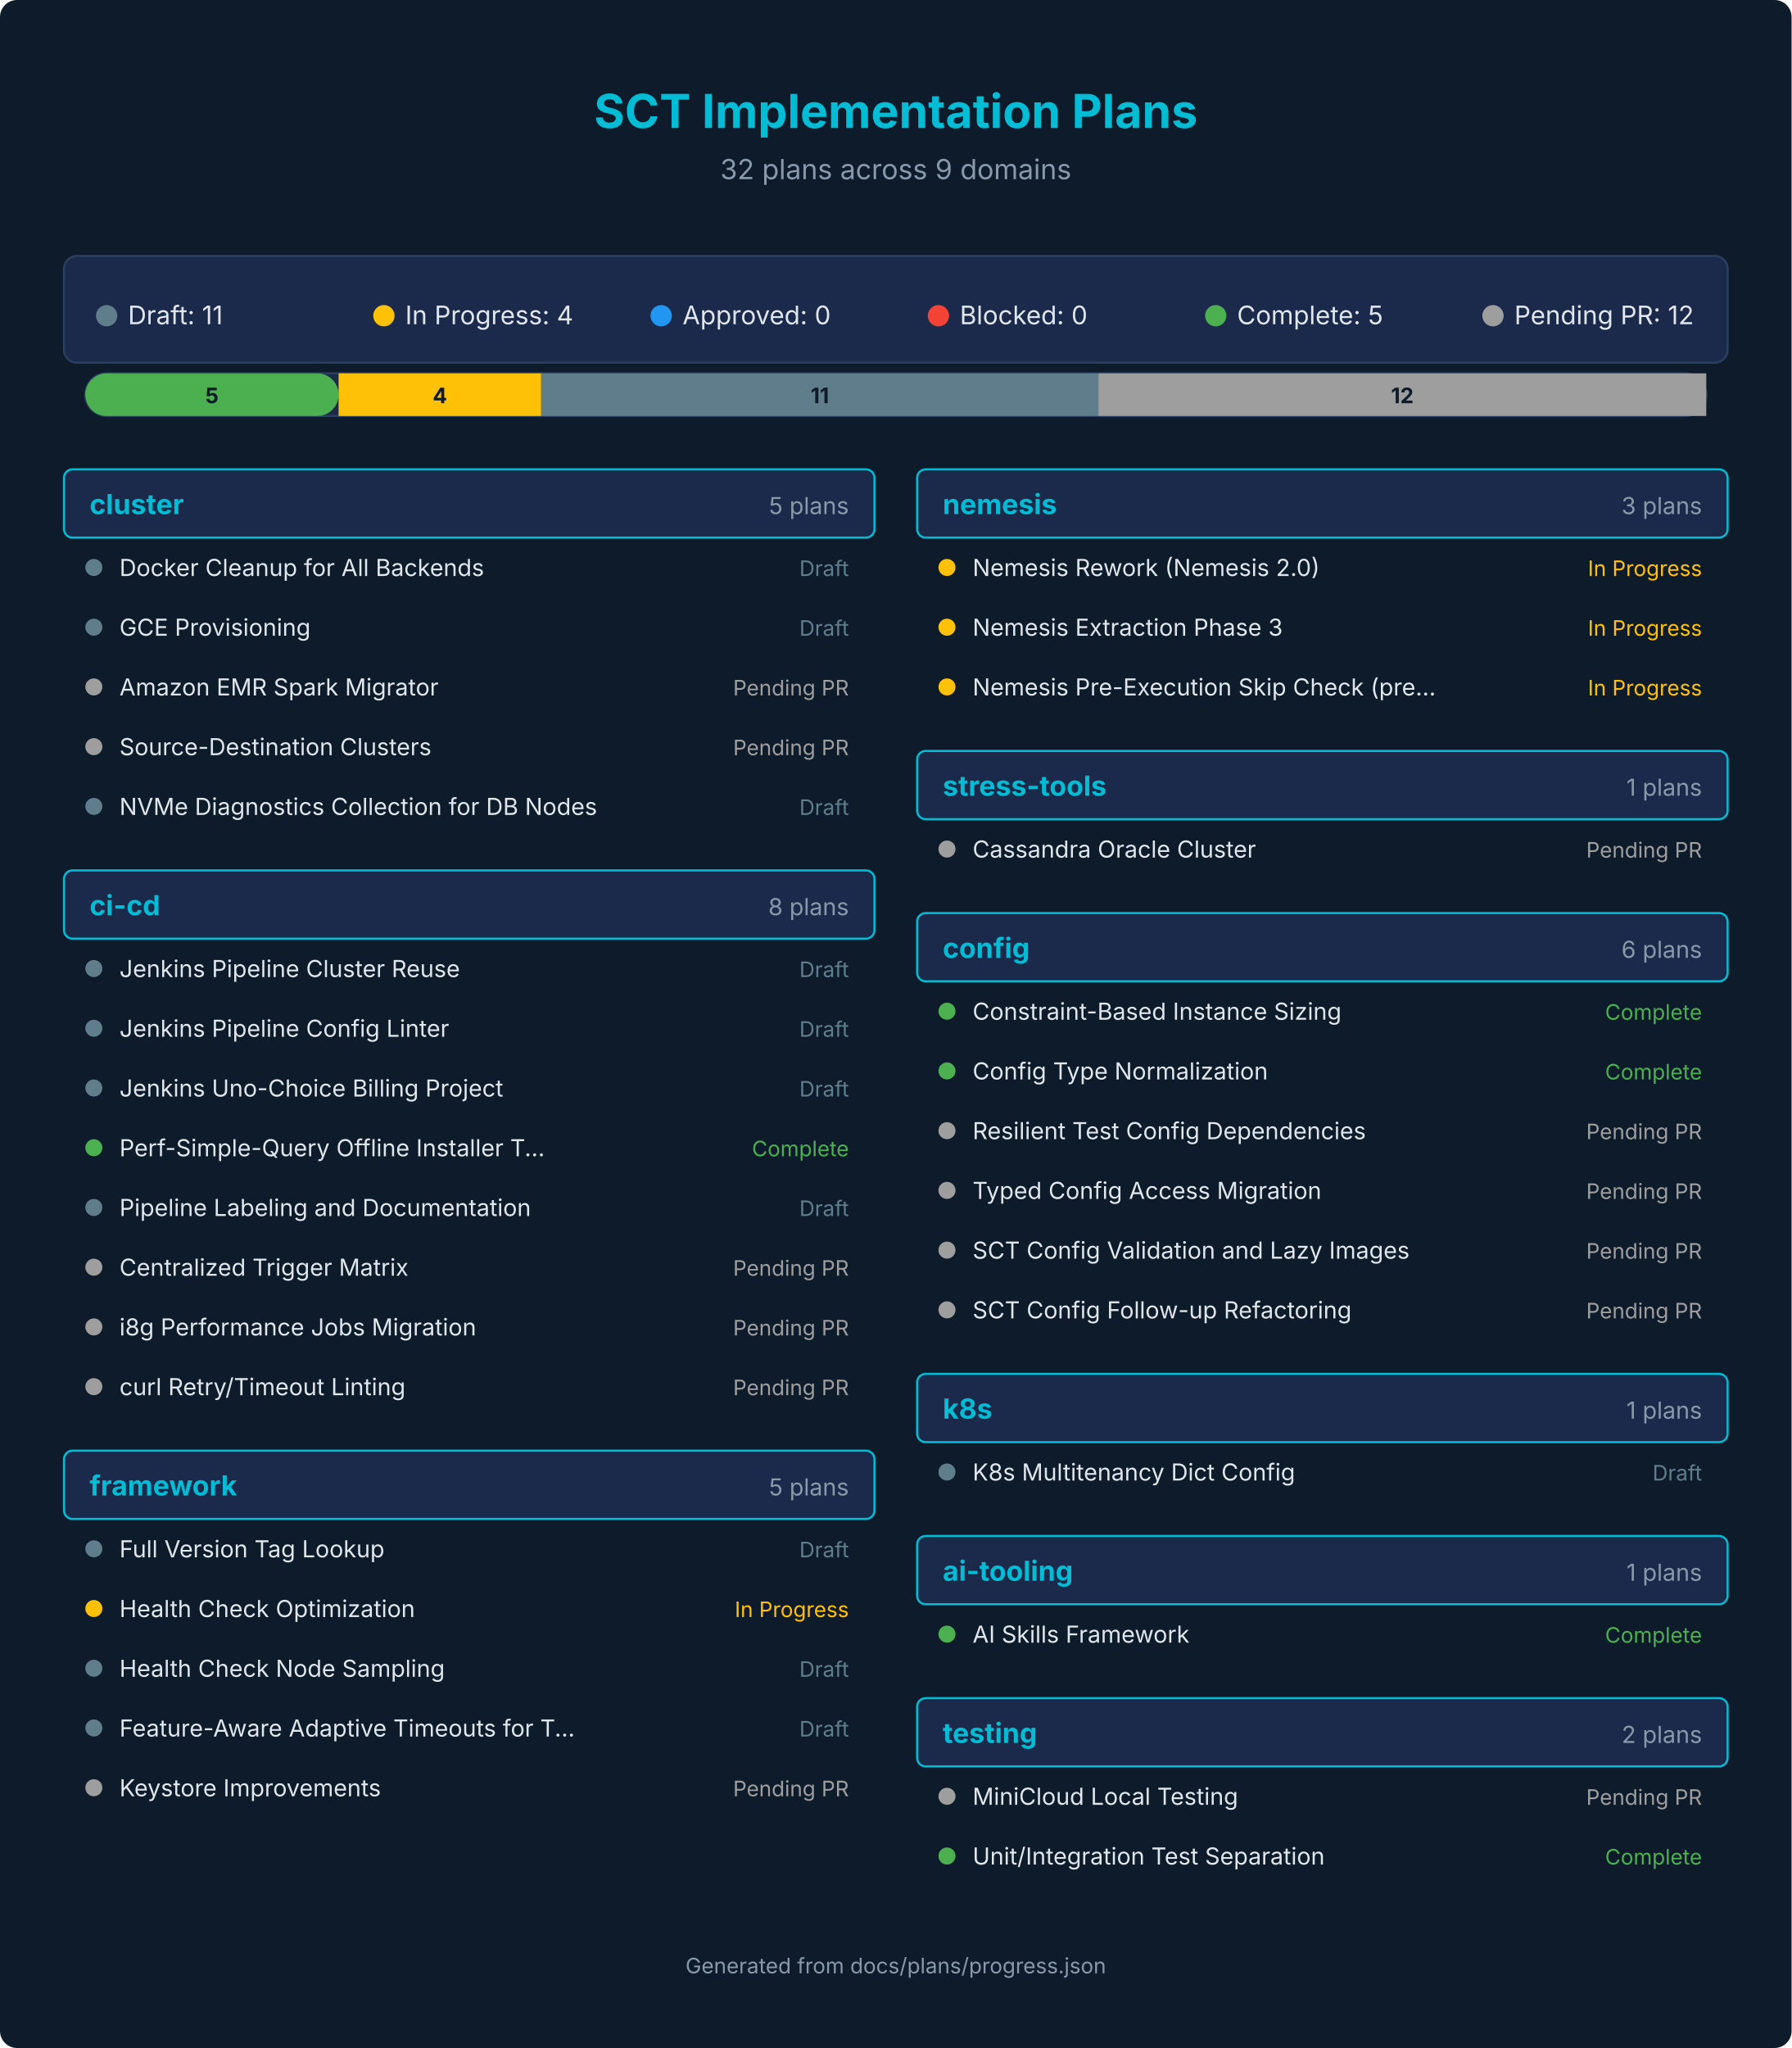
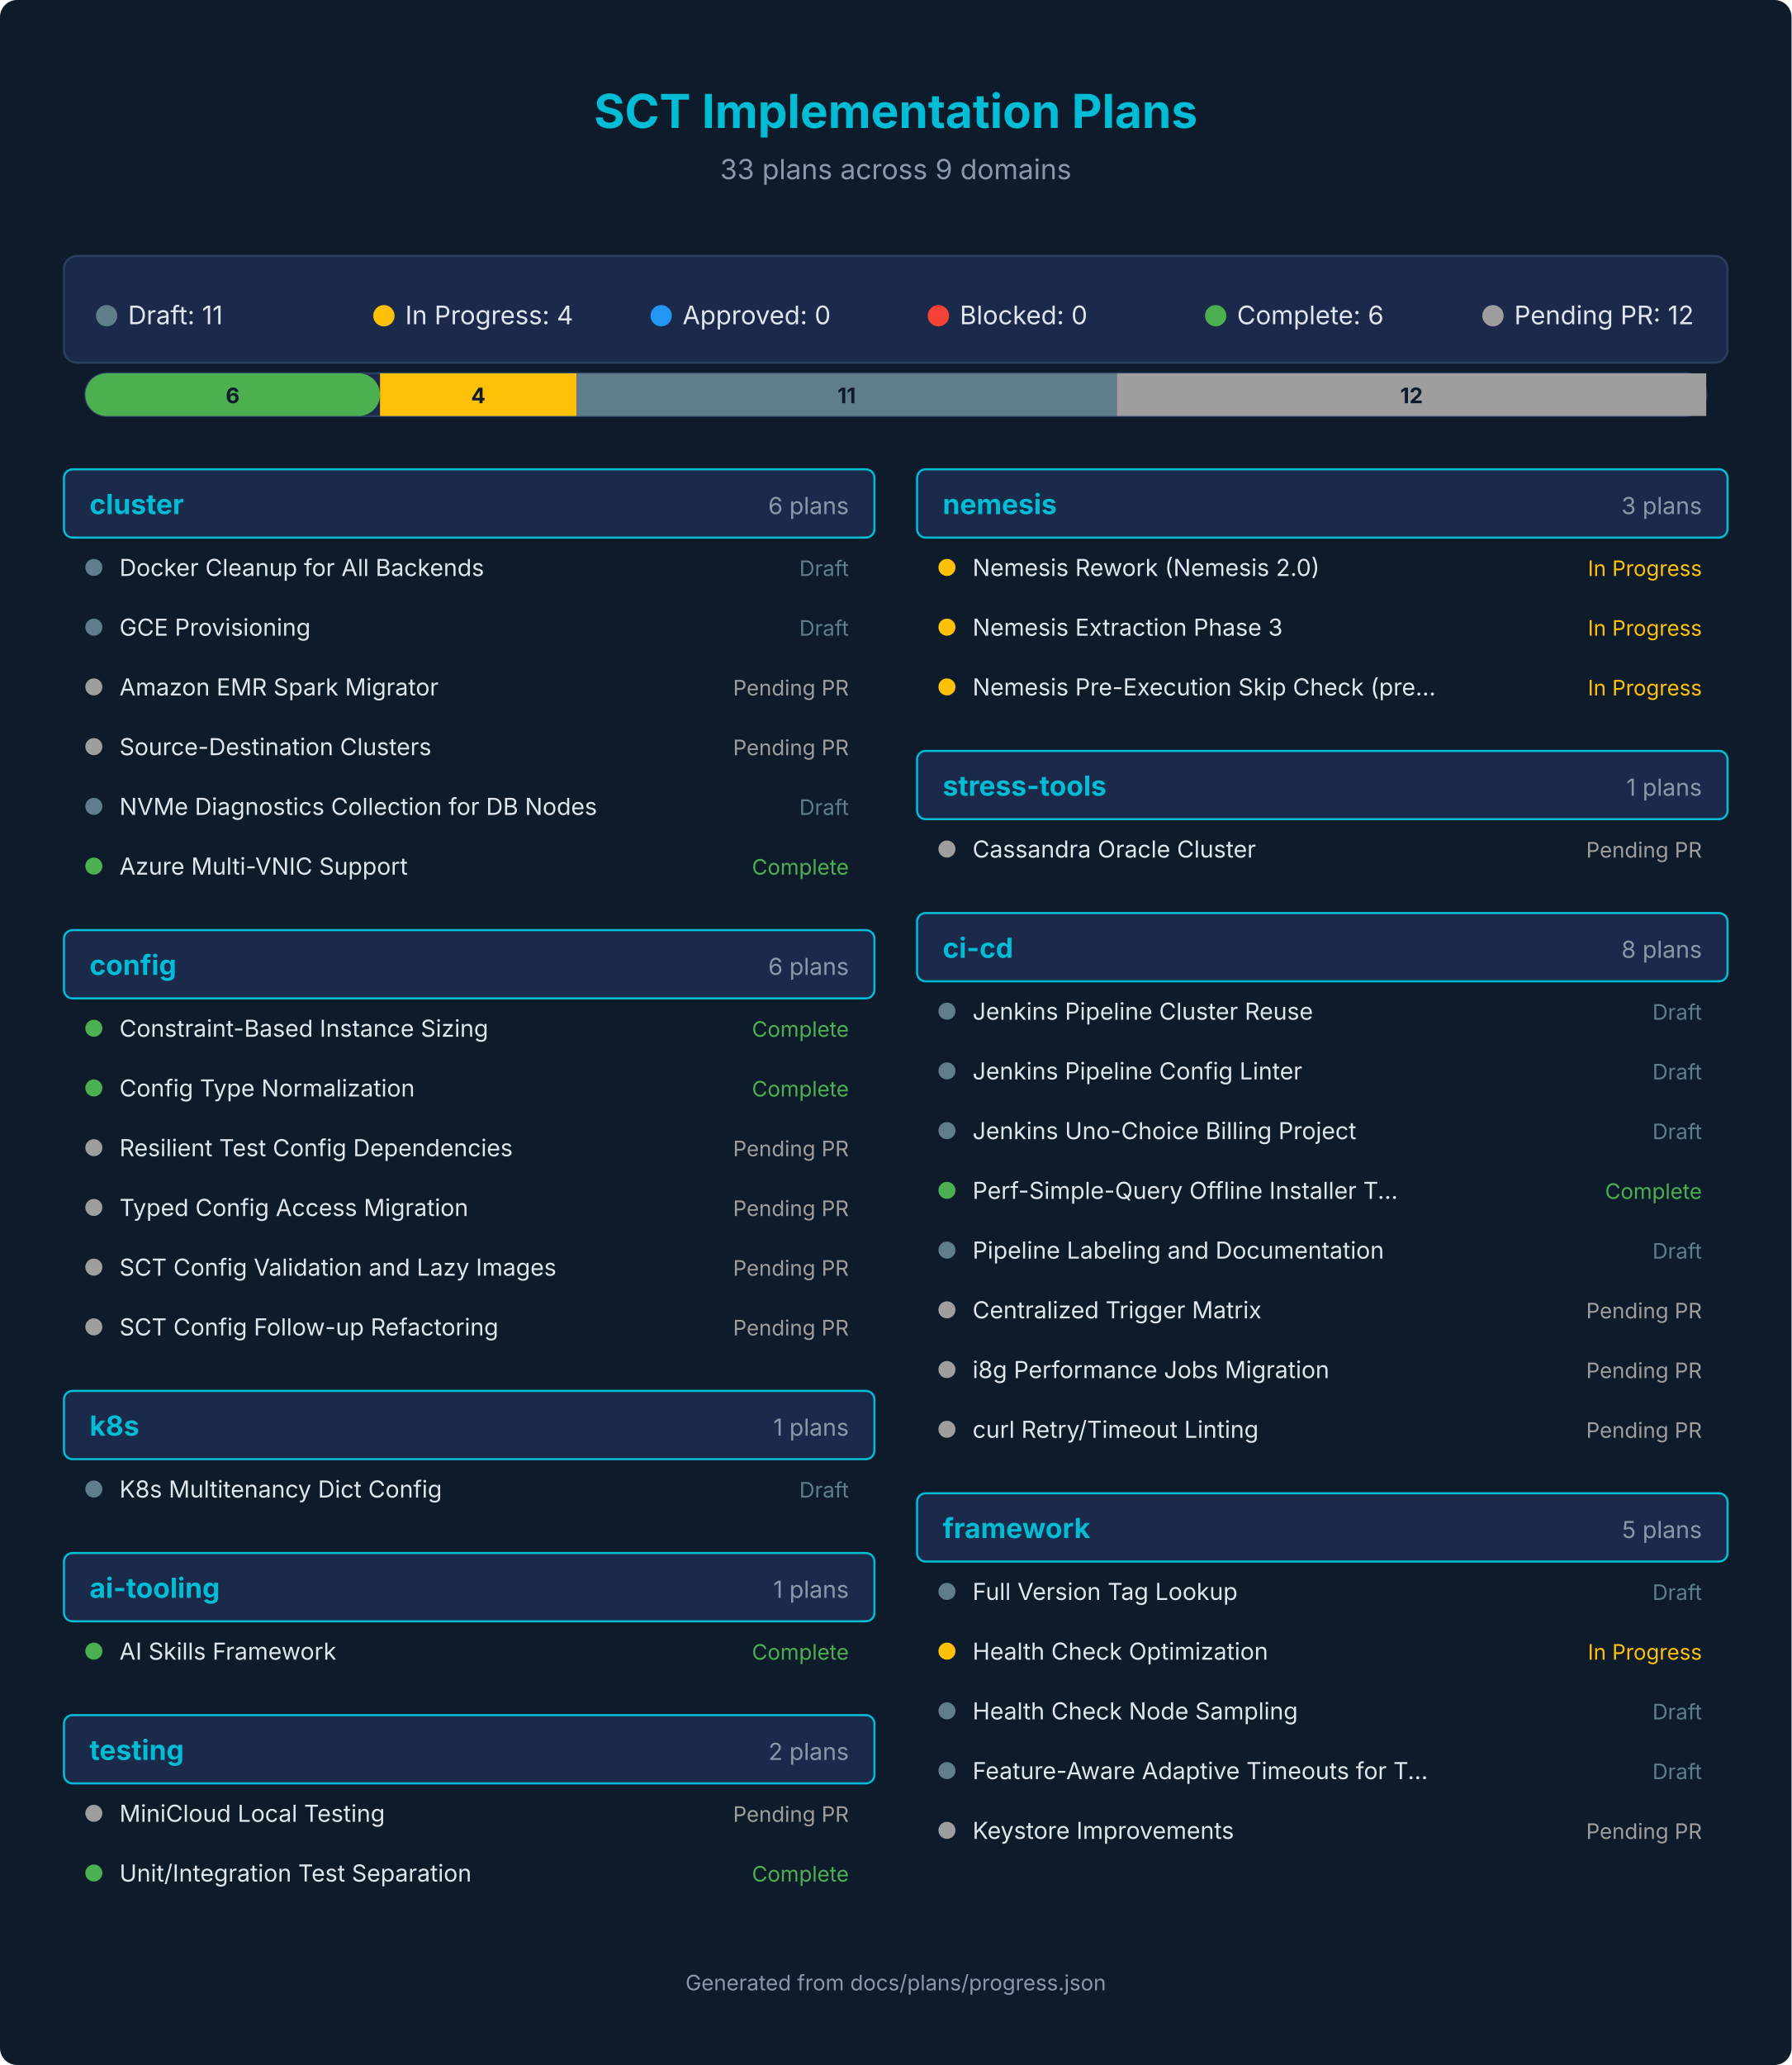
- <svg xmlns="http://www.w3.org/2000/svg" width="840" height="960" viewBox="0 0 840 960">
-   <rect width="840" height="960" fill="#0D1B2A" rx="8" />
+ <svg xmlns="http://www.w3.org/2000/svg" width="840" height="968" viewBox="0 0 840 968">
+   <rect width="840" height="968" fill="#0D1B2A" rx="8" />
  <text x="420" y="60" text-anchor="middle" font-family="system-ui, -apple-system, sans-serif" font-size="22" font-weight="bold" fill="#00BCD4">SCT Implementation Plans</text>
-   <text x="420" y="84" text-anchor="middle" font-family="system-ui, -apple-system, sans-serif" font-size="13" fill="#8899AA">32 plans across 9 domains</text>
+   <text x="420" y="84" text-anchor="middle" font-family="system-ui, -apple-system, sans-serif" font-size="13" fill="#8899AA">33 plans across 9 domains</text>
  <rect x="30" y="120" width="780" height="50" rx="6" fill="#1B2A4A" stroke="#2A3F5F" stroke-width="1" />
  <circle cx="50" cy="148" r="5" fill="#607D8B" />
  <text x="60" y="152" font-family="system-ui, -apple-system, sans-serif" font-size="12" fill="#E0E6ED">Draft: 11</text>
  <circle cx="180" cy="148" r="5" fill="#FFC107" />
  <text x="190" y="152" font-family="system-ui, -apple-system, sans-serif" font-size="12" fill="#E0E6ED">In Progress: 4</text>
  <circle cx="310" cy="148" r="5" fill="#2196F3" />
  <text x="320" y="152" font-family="system-ui, -apple-system, sans-serif" font-size="12" fill="#E0E6ED">Approved: 0</text>
  <circle cx="440" cy="148" r="5" fill="#F44336" />
  <text x="450" y="152" font-family="system-ui, -apple-system, sans-serif" font-size="12" fill="#E0E6ED">Blocked: 0</text>
  <circle cx="570" cy="148" r="5" fill="#4CAF50" />
-   <text x="580" y="152" font-family="system-ui, -apple-system, sans-serif" font-size="12" fill="#E0E6ED">Complete: 5</text>
+   <text x="580" y="152" font-family="system-ui, -apple-system, sans-serif" font-size="12" fill="#E0E6ED">Complete: 6</text>
  <circle cx="700" cy="148" r="5" fill="#9E9E9E" />
  <text x="710" y="152" font-family="system-ui, -apple-system, sans-serif" font-size="12" fill="#E0E6ED">Pending PR: 12</text>
  <rect x="40" y="175" width="760" height="20" rx="10" fill="#1B2A4A" stroke="#2A3F5F" stroke-width="1" />
-   <rect x="40" y="175" width="118.75" height="20" rx="10" fill="#4CAF50" />
-   <text x="99.375" y="189" text-anchor="middle" font-family="system-ui, -apple-system, sans-serif" font-size="10" font-weight="bold" fill="#0D1B2A">5</text>
-   <rect x="158.75" y="175" width="95.0" height="20" rx="0" fill="#FFC107" />
-   <text x="206.25" y="189" text-anchor="middle" font-family="system-ui, -apple-system, sans-serif" font-size="10" font-weight="bold" fill="#0D1B2A">4</text>
-   <rect x="253.75" y="175" width="261.25" height="20" rx="0" fill="#607D8B" />
-   <text x="384.375" y="189" text-anchor="middle" font-family="system-ui, -apple-system, sans-serif" font-size="10" font-weight="bold" fill="#0D1B2A">11</text>
-   <rect x="515.0" y="175" width="285.0" height="20" rx="0" fill="#9E9E9E" />
-   <text x="657.5" y="189" text-anchor="middle" font-family="system-ui, -apple-system, sans-serif" font-size="10" font-weight="bold" fill="#0D1B2A">12</text>
+   <rect x="40" y="175" width="138.182" height="20" rx="10" fill="#4CAF50" />
+   <text x="109.091" y="189" text-anchor="middle" font-family="system-ui, -apple-system, sans-serif" font-size="10" font-weight="bold" fill="#0D1B2A">6</text>
+   <rect x="178.182" y="175" width="92.121" height="20" rx="0" fill="#FFC107" />
+   <text x="224.242" y="189" text-anchor="middle" font-family="system-ui, -apple-system, sans-serif" font-size="10" font-weight="bold" fill="#0D1B2A">4</text>
+   <rect x="270.303" y="175" width="253.333" height="20" rx="0" fill="#607D8B" />
+   <text x="396.97" y="189" text-anchor="middle" font-family="system-ui, -apple-system, sans-serif" font-size="10" font-weight="bold" fill="#0D1B2A">11</text>
+   <rect x="523.636" y="175" width="276.364" height="20" rx="0" fill="#9E9E9E" />
+   <text x="661.818" y="189" text-anchor="middle" font-family="system-ui, -apple-system, sans-serif" font-size="10" font-weight="bold" fill="#0D1B2A">12</text>
  <rect x="30" y="220" width="380" height="32" rx="4" fill="#1B2A4A" stroke="#00BCD4" stroke-width="1" />
  <text x="42" y="241" font-family="system-ui, -apple-system, sans-serif" font-size="13" font-weight="bold" fill="#00BCD4">cluster</text>
-   <text x="398" y="241" text-anchor="end" font-family="system-ui, -apple-system, sans-serif" font-size="11" fill="#8899AA">5 plans</text>
+   <text x="398" y="241" text-anchor="end" font-family="system-ui, -apple-system, sans-serif" font-size="11" fill="#8899AA">6 plans</text>
  <circle cx="44" cy="266" r="4" fill="#607D8B" />
  <text x="56" y="270" font-family="system-ui, -apple-system, sans-serif" font-size="11" fill="#E0E6ED">Docker Cleanup for All Backends</text>
  <text x="398" y="270" text-anchor="end" font-family="system-ui, -apple-system, sans-serif" font-size="10" fill="#607D8B">Draft</text>
  <circle cx="44" cy="294" r="4" fill="#607D8B" />
  <text x="56" y="298" font-family="system-ui, -apple-system, sans-serif" font-size="11" fill="#E0E6ED">GCE Provisioning</text>
  <text x="398" y="298" text-anchor="end" font-family="system-ui, -apple-system, sans-serif" font-size="10" fill="#607D8B">Draft</text>
  <circle cx="44" cy="322" r="4" fill="#9E9E9E" />
  <text x="56" y="326" font-family="system-ui, -apple-system, sans-serif" font-size="11" fill="#E0E6ED">Amazon EMR Spark Migrator</text>
  <text x="398" y="326" text-anchor="end" font-family="system-ui, -apple-system, sans-serif" font-size="10" fill="#9E9E9E">Pending PR</text>
  <circle cx="44" cy="350" r="4" fill="#9E9E9E" />
  <text x="56" y="354" font-family="system-ui, -apple-system, sans-serif" font-size="11" fill="#E0E6ED">Source-Destination Clusters</text>
  <text x="398" y="354" text-anchor="end" font-family="system-ui, -apple-system, sans-serif" font-size="10" fill="#9E9E9E">Pending PR</text>
  <circle cx="44" cy="378" r="4" fill="#607D8B" />
  <text x="56" y="382" font-family="system-ui, -apple-system, sans-serif" font-size="11" fill="#E0E6ED">NVMe Diagnostics Collection for DB Nodes</text>
  <text x="398" y="382" text-anchor="end" font-family="system-ui, -apple-system, sans-serif" font-size="10" fill="#607D8B">Draft</text>
-   <rect x="30" y="408" width="380" height="32" rx="4" fill="#1B2A4A" stroke="#00BCD4" stroke-width="1" />
-   <text x="42" y="429" font-family="system-ui, -apple-system, sans-serif" font-size="13" font-weight="bold" fill="#00BCD4">ci-cd</text>
-   <text x="398" y="429" text-anchor="end" font-family="system-ui, -apple-system, sans-serif" font-size="11" fill="#8899AA">8 plans</text>
-   <circle cx="44" cy="454" r="4" fill="#607D8B" />
-   <text x="56" y="458" font-family="system-ui, -apple-system, sans-serif" font-size="11" fill="#E0E6ED">Jenkins Pipeline Cluster Reuse</text>
-   <text x="398" y="458" text-anchor="end" font-family="system-ui, -apple-system, sans-serif" font-size="10" fill="#607D8B">Draft</text>
-   <circle cx="44" cy="482" r="4" fill="#607D8B" />
-   <text x="56" y="486" font-family="system-ui, -apple-system, sans-serif" font-size="11" fill="#E0E6ED">Jenkins Pipeline Config Linter</text>
-   <text x="398" y="486" text-anchor="end" font-family="system-ui, -apple-system, sans-serif" font-size="10" fill="#607D8B">Draft</text>
-   <circle cx="44" cy="510" r="4" fill="#607D8B" />
-   <text x="56" y="514" font-family="system-ui, -apple-system, sans-serif" font-size="11" fill="#E0E6ED">Jenkins Uno-Choice Billing Project</text>
-   <text x="398" y="514" text-anchor="end" font-family="system-ui, -apple-system, sans-serif" font-size="10" fill="#607D8B">Draft</text>
-   <circle cx="44" cy="538" r="4" fill="#4CAF50" />
-   <text x="56" y="542" font-family="system-ui, -apple-system, sans-serif" font-size="11" fill="#E0E6ED">Perf-Simple-Query Offline Installer T...</text>
-   <text x="398" y="542" text-anchor="end" font-family="system-ui, -apple-system, sans-serif" font-size="10" fill="#4CAF50">Complete</text>
-   <circle cx="44" cy="566" r="4" fill="#607D8B" />
-   <text x="56" y="570" font-family="system-ui, -apple-system, sans-serif" font-size="11" fill="#E0E6ED">Pipeline Labeling and Documentation</text>
-   <text x="398" y="570" text-anchor="end" font-family="system-ui, -apple-system, sans-serif" font-size="10" fill="#607D8B">Draft</text>
+   <circle cx="44" cy="406" r="4" fill="#4CAF50" />
+   <text x="56" y="410" font-family="system-ui, -apple-system, sans-serif" font-size="11" fill="#E0E6ED">Azure Multi-VNIC Support</text>
+   <text x="398" y="410" text-anchor="end" font-family="system-ui, -apple-system, sans-serif" font-size="10" fill="#4CAF50">Complete</text>
+   <rect x="30" y="436" width="380" height="32" rx="4" fill="#1B2A4A" stroke="#00BCD4" stroke-width="1" />
+   <text x="42" y="457" font-family="system-ui, -apple-system, sans-serif" font-size="13" font-weight="bold" fill="#00BCD4">config</text>
+   <text x="398" y="457" text-anchor="end" font-family="system-ui, -apple-system, sans-serif" font-size="11" fill="#8899AA">6 plans</text>
+   <circle cx="44" cy="482" r="4" fill="#4CAF50" />
+   <text x="56" y="486" font-family="system-ui, -apple-system, sans-serif" font-size="11" fill="#E0E6ED">Constraint-Based Instance Sizing</text>
+   <text x="398" y="486" text-anchor="end" font-family="system-ui, -apple-system, sans-serif" font-size="10" fill="#4CAF50">Complete</text>
+   <circle cx="44" cy="510" r="4" fill="#4CAF50" />
+   <text x="56" y="514" font-family="system-ui, -apple-system, sans-serif" font-size="11" fill="#E0E6ED">Config Type Normalization</text>
+   <text x="398" y="514" text-anchor="end" font-family="system-ui, -apple-system, sans-serif" font-size="10" fill="#4CAF50">Complete</text>
+   <circle cx="44" cy="538" r="4" fill="#9E9E9E" />
+   <text x="56" y="542" font-family="system-ui, -apple-system, sans-serif" font-size="11" fill="#E0E6ED">Resilient Test Config Dependencies</text>
+   <text x="398" y="542" text-anchor="end" font-family="system-ui, -apple-system, sans-serif" font-size="10" fill="#9E9E9E">Pending PR</text>
+   <circle cx="44" cy="566" r="4" fill="#9E9E9E" />
+   <text x="56" y="570" font-family="system-ui, -apple-system, sans-serif" font-size="11" fill="#E0E6ED">Typed Config Access Migration</text>
+   <text x="398" y="570" text-anchor="end" font-family="system-ui, -apple-system, sans-serif" font-size="10" fill="#9E9E9E">Pending PR</text>
  <circle cx="44" cy="594" r="4" fill="#9E9E9E" />
-   <text x="56" y="598" font-family="system-ui, -apple-system, sans-serif" font-size="11" fill="#E0E6ED">Centralized Trigger Matrix</text>
+   <text x="56" y="598" font-family="system-ui, -apple-system, sans-serif" font-size="11" fill="#E0E6ED">SCT Config Validation and Lazy Images</text>
  <text x="398" y="598" text-anchor="end" font-family="system-ui, -apple-system, sans-serif" font-size="10" fill="#9E9E9E">Pending PR</text>
  <circle cx="44" cy="622" r="4" fill="#9E9E9E" />
-   <text x="56" y="626" font-family="system-ui, -apple-system, sans-serif" font-size="11" fill="#E0E6ED">i8g Performance Jobs Migration</text>
+   <text x="56" y="626" font-family="system-ui, -apple-system, sans-serif" font-size="11" fill="#E0E6ED">SCT Config Follow-up Refactoring</text>
  <text x="398" y="626" text-anchor="end" font-family="system-ui, -apple-system, sans-serif" font-size="10" fill="#9E9E9E">Pending PR</text>
-   <circle cx="44" cy="650" r="4" fill="#9E9E9E" />
-   <text x="56" y="654" font-family="system-ui, -apple-system, sans-serif" font-size="11" fill="#E0E6ED">curl Retry/Timeout Linting</text>
-   <text x="398" y="654" text-anchor="end" font-family="system-ui, -apple-system, sans-serif" font-size="10" fill="#9E9E9E">Pending PR</text>
-   <rect x="30" y="680" width="380" height="32" rx="4" fill="#1B2A4A" stroke="#00BCD4" stroke-width="1" />
-   <text x="42" y="701" font-family="system-ui, -apple-system, sans-serif" font-size="13" font-weight="bold" fill="#00BCD4">framework</text>
-   <text x="398" y="701" text-anchor="end" font-family="system-ui, -apple-system, sans-serif" font-size="11" fill="#8899AA">5 plans</text>
-   <circle cx="44" cy="726" r="4" fill="#607D8B" />
-   <text x="56" y="730" font-family="system-ui, -apple-system, sans-serif" font-size="11" fill="#E0E6ED">Full Version Tag Lookup</text>
-   <text x="398" y="730" text-anchor="end" font-family="system-ui, -apple-system, sans-serif" font-size="10" fill="#607D8B">Draft</text>
-   <circle cx="44" cy="754" r="4" fill="#FFC107" />
-   <text x="56" y="758" font-family="system-ui, -apple-system, sans-serif" font-size="11" fill="#E0E6ED">Health Check Optimization</text>
-   <text x="398" y="758" text-anchor="end" font-family="system-ui, -apple-system, sans-serif" font-size="10" fill="#FFC107">In Progress</text>
-   <circle cx="44" cy="782" r="4" fill="#607D8B" />
-   <text x="56" y="786" font-family="system-ui, -apple-system, sans-serif" font-size="11" fill="#E0E6ED">Health Check Node Sampling</text>
-   <text x="398" y="786" text-anchor="end" font-family="system-ui, -apple-system, sans-serif" font-size="10" fill="#607D8B">Draft</text>
-   <circle cx="44" cy="810" r="4" fill="#607D8B" />
-   <text x="56" y="814" font-family="system-ui, -apple-system, sans-serif" font-size="11" fill="#E0E6ED">Feature-Aware Adaptive Timeouts for T...</text>
-   <text x="398" y="814" text-anchor="end" font-family="system-ui, -apple-system, sans-serif" font-size="10" fill="#607D8B">Draft</text>
-   <circle cx="44" cy="838" r="4" fill="#9E9E9E" />
-   <text x="56" y="842" font-family="system-ui, -apple-system, sans-serif" font-size="11" fill="#E0E6ED">Keystore Improvements</text>
-   <text x="398" y="842" text-anchor="end" font-family="system-ui, -apple-system, sans-serif" font-size="10" fill="#9E9E9E">Pending PR</text>
+   <rect x="30" y="652" width="380" height="32" rx="4" fill="#1B2A4A" stroke="#00BCD4" stroke-width="1" />
+   <text x="42" y="673" font-family="system-ui, -apple-system, sans-serif" font-size="13" font-weight="bold" fill="#00BCD4">k8s</text>
+   <text x="398" y="673" text-anchor="end" font-family="system-ui, -apple-system, sans-serif" font-size="11" fill="#8899AA">1 plans</text>
+   <circle cx="44" cy="698" r="4" fill="#607D8B" />
+   <text x="56" y="702" font-family="system-ui, -apple-system, sans-serif" font-size="11" fill="#E0E6ED">K8s Multitenancy Dict Config</text>
+   <text x="398" y="702" text-anchor="end" font-family="system-ui, -apple-system, sans-serif" font-size="10" fill="#607D8B">Draft</text>
+   <rect x="30" y="728" width="380" height="32" rx="4" fill="#1B2A4A" stroke="#00BCD4" stroke-width="1" />
+   <text x="42" y="749" font-family="system-ui, -apple-system, sans-serif" font-size="13" font-weight="bold" fill="#00BCD4">ai-tooling</text>
+   <text x="398" y="749" text-anchor="end" font-family="system-ui, -apple-system, sans-serif" font-size="11" fill="#8899AA">1 plans</text>
+   <circle cx="44" cy="774" r="4" fill="#4CAF50" />
+   <text x="56" y="778" font-family="system-ui, -apple-system, sans-serif" font-size="11" fill="#E0E6ED">AI Skills Framework</text>
+   <text x="398" y="778" text-anchor="end" font-family="system-ui, -apple-system, sans-serif" font-size="10" fill="#4CAF50">Complete</text>
+   <rect x="30" y="804" width="380" height="32" rx="4" fill="#1B2A4A" stroke="#00BCD4" stroke-width="1" />
+   <text x="42" y="825" font-family="system-ui, -apple-system, sans-serif" font-size="13" font-weight="bold" fill="#00BCD4">testing</text>
+   <text x="398" y="825" text-anchor="end" font-family="system-ui, -apple-system, sans-serif" font-size="11" fill="#8899AA">2 plans</text>
+   <circle cx="44" cy="850" r="4" fill="#9E9E9E" />
+   <text x="56" y="854" font-family="system-ui, -apple-system, sans-serif" font-size="11" fill="#E0E6ED">MiniCloud Local Testing</text>
+   <text x="398" y="854" text-anchor="end" font-family="system-ui, -apple-system, sans-serif" font-size="10" fill="#9E9E9E">Pending PR</text>
+   <circle cx="44" cy="878" r="4" fill="#4CAF50" />
+   <text x="56" y="882" font-family="system-ui, -apple-system, sans-serif" font-size="11" fill="#E0E6ED">Unit/Integration Test Separation</text>
+   <text x="398" y="882" text-anchor="end" font-family="system-ui, -apple-system, sans-serif" font-size="10" fill="#4CAF50">Complete</text>
  <rect x="430" y="220" width="380" height="32" rx="4" fill="#1B2A4A" stroke="#00BCD4" stroke-width="1" />
  <text x="442" y="241" font-family="system-ui, -apple-system, sans-serif" font-size="13" font-weight="bold" fill="#00BCD4">nemesis</text>
  <text x="798" y="241" text-anchor="end" font-family="system-ui, -apple-system, sans-serif" font-size="11" fill="#8899AA">3 plans</text>
  <circle cx="444" cy="266" r="4" fill="#FFC107" />
  <text x="456" y="270" font-family="system-ui, -apple-system, sans-serif" font-size="11" fill="#E0E6ED">Nemesis Rework (Nemesis 2.0)</text>
  <text x="798" y="270" text-anchor="end" font-family="system-ui, -apple-system, sans-serif" font-size="10" fill="#FFC107">In Progress</text>
  <circle cx="444" cy="294" r="4" fill="#FFC107" />
  <text x="456" y="298" font-family="system-ui, -apple-system, sans-serif" font-size="11" fill="#E0E6ED">Nemesis Extraction Phase 3</text>
  <text x="798" y="298" text-anchor="end" font-family="system-ui, -apple-system, sans-serif" font-size="10" fill="#FFC107">In Progress</text>
  <circle cx="444" cy="322" r="4" fill="#FFC107" />
  <text x="456" y="326" font-family="system-ui, -apple-system, sans-serif" font-size="11" fill="#E0E6ED">Nemesis Pre-Execution Skip Check (pre...</text>
  <text x="798" y="326" text-anchor="end" font-family="system-ui, -apple-system, sans-serif" font-size="10" fill="#FFC107">In Progress</text>
  <rect x="430" y="352" width="380" height="32" rx="4" fill="#1B2A4A" stroke="#00BCD4" stroke-width="1" />
  <text x="442" y="373" font-family="system-ui, -apple-system, sans-serif" font-size="13" font-weight="bold" fill="#00BCD4">stress-tools</text>
  <text x="798" y="373" text-anchor="end" font-family="system-ui, -apple-system, sans-serif" font-size="11" fill="#8899AA">1 plans</text>
  <circle cx="444" cy="398" r="4" fill="#9E9E9E" />
  <text x="456" y="402" font-family="system-ui, -apple-system, sans-serif" font-size="11" fill="#E0E6ED">Cassandra Oracle Cluster</text>
  <text x="798" y="402" text-anchor="end" font-family="system-ui, -apple-system, sans-serif" font-size="10" fill="#9E9E9E">Pending PR</text>
  <rect x="430" y="428" width="380" height="32" rx="4" fill="#1B2A4A" stroke="#00BCD4" stroke-width="1" />
-   <text x="442" y="449" font-family="system-ui, -apple-system, sans-serif" font-size="13" font-weight="bold" fill="#00BCD4">config</text>
-   <text x="798" y="449" text-anchor="end" font-family="system-ui, -apple-system, sans-serif" font-size="11" fill="#8899AA">6 plans</text>
-   <circle cx="444" cy="474" r="4" fill="#4CAF50" />
-   <text x="456" y="478" font-family="system-ui, -apple-system, sans-serif" font-size="11" fill="#E0E6ED">Constraint-Based Instance Sizing</text>
-   <text x="798" y="478" text-anchor="end" font-family="system-ui, -apple-system, sans-serif" font-size="10" fill="#4CAF50">Complete</text>
-   <circle cx="444" cy="502" r="4" fill="#4CAF50" />
-   <text x="456" y="506" font-family="system-ui, -apple-system, sans-serif" font-size="11" fill="#E0E6ED">Config Type Normalization</text>
-   <text x="798" y="506" text-anchor="end" font-family="system-ui, -apple-system, sans-serif" font-size="10" fill="#4CAF50">Complete</text>
-   <circle cx="444" cy="530" r="4" fill="#9E9E9E" />
-   <text x="456" y="534" font-family="system-ui, -apple-system, sans-serif" font-size="11" fill="#E0E6ED">Resilient Test Config Dependencies</text>
-   <text x="798" y="534" text-anchor="end" font-family="system-ui, -apple-system, sans-serif" font-size="10" fill="#9E9E9E">Pending PR</text>
-   <circle cx="444" cy="558" r="4" fill="#9E9E9E" />
-   <text x="456" y="562" font-family="system-ui, -apple-system, sans-serif" font-size="11" fill="#E0E6ED">Typed Config Access Migration</text>
-   <text x="798" y="562" text-anchor="end" font-family="system-ui, -apple-system, sans-serif" font-size="10" fill="#9E9E9E">Pending PR</text>
-   <circle cx="444" cy="586" r="4" fill="#9E9E9E" />
-   <text x="456" y="590" font-family="system-ui, -apple-system, sans-serif" font-size="11" fill="#E0E6ED">SCT Config Validation and Lazy Images</text>
-   <text x="798" y="590" text-anchor="end" font-family="system-ui, -apple-system, sans-serif" font-size="10" fill="#9E9E9E">Pending PR</text>
+   <text x="442" y="449" font-family="system-ui, -apple-system, sans-serif" font-size="13" font-weight="bold" fill="#00BCD4">ci-cd</text>
+   <text x="798" y="449" text-anchor="end" font-family="system-ui, -apple-system, sans-serif" font-size="11" fill="#8899AA">8 plans</text>
+   <circle cx="444" cy="474" r="4" fill="#607D8B" />
+   <text x="456" y="478" font-family="system-ui, -apple-system, sans-serif" font-size="11" fill="#E0E6ED">Jenkins Pipeline Cluster Reuse</text>
+   <text x="798" y="478" text-anchor="end" font-family="system-ui, -apple-system, sans-serif" font-size="10" fill="#607D8B">Draft</text>
+   <circle cx="444" cy="502" r="4" fill="#607D8B" />
+   <text x="456" y="506" font-family="system-ui, -apple-system, sans-serif" font-size="11" fill="#E0E6ED">Jenkins Pipeline Config Linter</text>
+   <text x="798" y="506" text-anchor="end" font-family="system-ui, -apple-system, sans-serif" font-size="10" fill="#607D8B">Draft</text>
+   <circle cx="444" cy="530" r="4" fill="#607D8B" />
+   <text x="456" y="534" font-family="system-ui, -apple-system, sans-serif" font-size="11" fill="#E0E6ED">Jenkins Uno-Choice Billing Project</text>
+   <text x="798" y="534" text-anchor="end" font-family="system-ui, -apple-system, sans-serif" font-size="10" fill="#607D8B">Draft</text>
+   <circle cx="444" cy="558" r="4" fill="#4CAF50" />
+   <text x="456" y="562" font-family="system-ui, -apple-system, sans-serif" font-size="11" fill="#E0E6ED">Perf-Simple-Query Offline Installer T...</text>
+   <text x="798" y="562" text-anchor="end" font-family="system-ui, -apple-system, sans-serif" font-size="10" fill="#4CAF50">Complete</text>
+   <circle cx="444" cy="586" r="4" fill="#607D8B" />
+   <text x="456" y="590" font-family="system-ui, -apple-system, sans-serif" font-size="11" fill="#E0E6ED">Pipeline Labeling and Documentation</text>
+   <text x="798" y="590" text-anchor="end" font-family="system-ui, -apple-system, sans-serif" font-size="10" fill="#607D8B">Draft</text>
  <circle cx="444" cy="614" r="4" fill="#9E9E9E" />
-   <text x="456" y="618" font-family="system-ui, -apple-system, sans-serif" font-size="11" fill="#E0E6ED">SCT Config Follow-up Refactoring</text>
+   <text x="456" y="618" font-family="system-ui, -apple-system, sans-serif" font-size="11" fill="#E0E6ED">Centralized Trigger Matrix</text>
  <text x="798" y="618" text-anchor="end" font-family="system-ui, -apple-system, sans-serif" font-size="10" fill="#9E9E9E">Pending PR</text>
-   <rect x="430" y="644" width="380" height="32" rx="4" fill="#1B2A4A" stroke="#00BCD4" stroke-width="1" />
-   <text x="442" y="665" font-family="system-ui, -apple-system, sans-serif" font-size="13" font-weight="bold" fill="#00BCD4">k8s</text>
-   <text x="798" y="665" text-anchor="end" font-family="system-ui, -apple-system, sans-serif" font-size="11" fill="#8899AA">1 plans</text>
-   <circle cx="444" cy="690" r="4" fill="#607D8B" />
-   <text x="456" y="694" font-family="system-ui, -apple-system, sans-serif" font-size="11" fill="#E0E6ED">K8s Multitenancy Dict Config</text>
-   <text x="798" y="694" text-anchor="end" font-family="system-ui, -apple-system, sans-serif" font-size="10" fill="#607D8B">Draft</text>
-   <rect x="430" y="720" width="380" height="32" rx="4" fill="#1B2A4A" stroke="#00BCD4" stroke-width="1" />
-   <text x="442" y="741" font-family="system-ui, -apple-system, sans-serif" font-size="13" font-weight="bold" fill="#00BCD4">ai-tooling</text>
-   <text x="798" y="741" text-anchor="end" font-family="system-ui, -apple-system, sans-serif" font-size="11" fill="#8899AA">1 plans</text>
-   <circle cx="444" cy="766" r="4" fill="#4CAF50" />
-   <text x="456" y="770" font-family="system-ui, -apple-system, sans-serif" font-size="11" fill="#E0E6ED">AI Skills Framework</text>
-   <text x="798" y="770" text-anchor="end" font-family="system-ui, -apple-system, sans-serif" font-size="10" fill="#4CAF50">Complete</text>
-   <rect x="430" y="796" width="380" height="32" rx="4" fill="#1B2A4A" stroke="#00BCD4" stroke-width="1" />
-   <text x="442" y="817" font-family="system-ui, -apple-system, sans-serif" font-size="13" font-weight="bold" fill="#00BCD4">testing</text>
-   <text x="798" y="817" text-anchor="end" font-family="system-ui, -apple-system, sans-serif" font-size="11" fill="#8899AA">2 plans</text>
-   <circle cx="444" cy="842" r="4" fill="#9E9E9E" />
-   <text x="456" y="846" font-family="system-ui, -apple-system, sans-serif" font-size="11" fill="#E0E6ED">MiniCloud Local Testing</text>
-   <text x="798" y="846" text-anchor="end" font-family="system-ui, -apple-system, sans-serif" font-size="10" fill="#9E9E9E">Pending PR</text>
-   <circle cx="444" cy="870" r="4" fill="#4CAF50" />
-   <text x="456" y="874" font-family="system-ui, -apple-system, sans-serif" font-size="11" fill="#E0E6ED">Unit/Integration Test Separation</text>
-   <text x="798" y="874" text-anchor="end" font-family="system-ui, -apple-system, sans-serif" font-size="10" fill="#4CAF50">Complete</text>
-   <text x="420" y="925" text-anchor="middle" font-family="system-ui, -apple-system, sans-serif" font-size="10" fill="#8899AA">Generated from docs/plans/progress.json</text>
+   <circle cx="444" cy="642" r="4" fill="#9E9E9E" />
+   <text x="456" y="646" font-family="system-ui, -apple-system, sans-serif" font-size="11" fill="#E0E6ED">i8g Performance Jobs Migration</text>
+   <text x="798" y="646" text-anchor="end" font-family="system-ui, -apple-system, sans-serif" font-size="10" fill="#9E9E9E">Pending PR</text>
+   <circle cx="444" cy="670" r="4" fill="#9E9E9E" />
+   <text x="456" y="674" font-family="system-ui, -apple-system, sans-serif" font-size="11" fill="#E0E6ED">curl Retry/Timeout Linting</text>
+   <text x="798" y="674" text-anchor="end" font-family="system-ui, -apple-system, sans-serif" font-size="10" fill="#9E9E9E">Pending PR</text>
+   <rect x="430" y="700" width="380" height="32" rx="4" fill="#1B2A4A" stroke="#00BCD4" stroke-width="1" />
+   <text x="442" y="721" font-family="system-ui, -apple-system, sans-serif" font-size="13" font-weight="bold" fill="#00BCD4">framework</text>
+   <text x="798" y="721" text-anchor="end" font-family="system-ui, -apple-system, sans-serif" font-size="11" fill="#8899AA">5 plans</text>
+   <circle cx="444" cy="746" r="4" fill="#607D8B" />
+   <text x="456" y="750" font-family="system-ui, -apple-system, sans-serif" font-size="11" fill="#E0E6ED">Full Version Tag Lookup</text>
+   <text x="798" y="750" text-anchor="end" font-family="system-ui, -apple-system, sans-serif" font-size="10" fill="#607D8B">Draft</text>
+   <circle cx="444" cy="774" r="4" fill="#FFC107" />
+   <text x="456" y="778" font-family="system-ui, -apple-system, sans-serif" font-size="11" fill="#E0E6ED">Health Check Optimization</text>
+   <text x="798" y="778" text-anchor="end" font-family="system-ui, -apple-system, sans-serif" font-size="10" fill="#FFC107">In Progress</text>
+   <circle cx="444" cy="802" r="4" fill="#607D8B" />
+   <text x="456" y="806" font-family="system-ui, -apple-system, sans-serif" font-size="11" fill="#E0E6ED">Health Check Node Sampling</text>
+   <text x="798" y="806" text-anchor="end" font-family="system-ui, -apple-system, sans-serif" font-size="10" fill="#607D8B">Draft</text>
+   <circle cx="444" cy="830" r="4" fill="#607D8B" />
+   <text x="456" y="834" font-family="system-ui, -apple-system, sans-serif" font-size="11" fill="#E0E6ED">Feature-Aware Adaptive Timeouts for T...</text>
+   <text x="798" y="834" text-anchor="end" font-family="system-ui, -apple-system, sans-serif" font-size="10" fill="#607D8B">Draft</text>
+   <circle cx="444" cy="858" r="4" fill="#9E9E9E" />
+   <text x="456" y="862" font-family="system-ui, -apple-system, sans-serif" font-size="11" fill="#E0E6ED">Keystore Improvements</text>
+   <text x="798" y="862" text-anchor="end" font-family="system-ui, -apple-system, sans-serif" font-size="10" fill="#9E9E9E">Pending PR</text>
+   <text x="420" y="933" text-anchor="middle" font-family="system-ui, -apple-system, sans-serif" font-size="10" fill="#8899AA">Generated from docs/plans/progress.json</text>
</svg>
